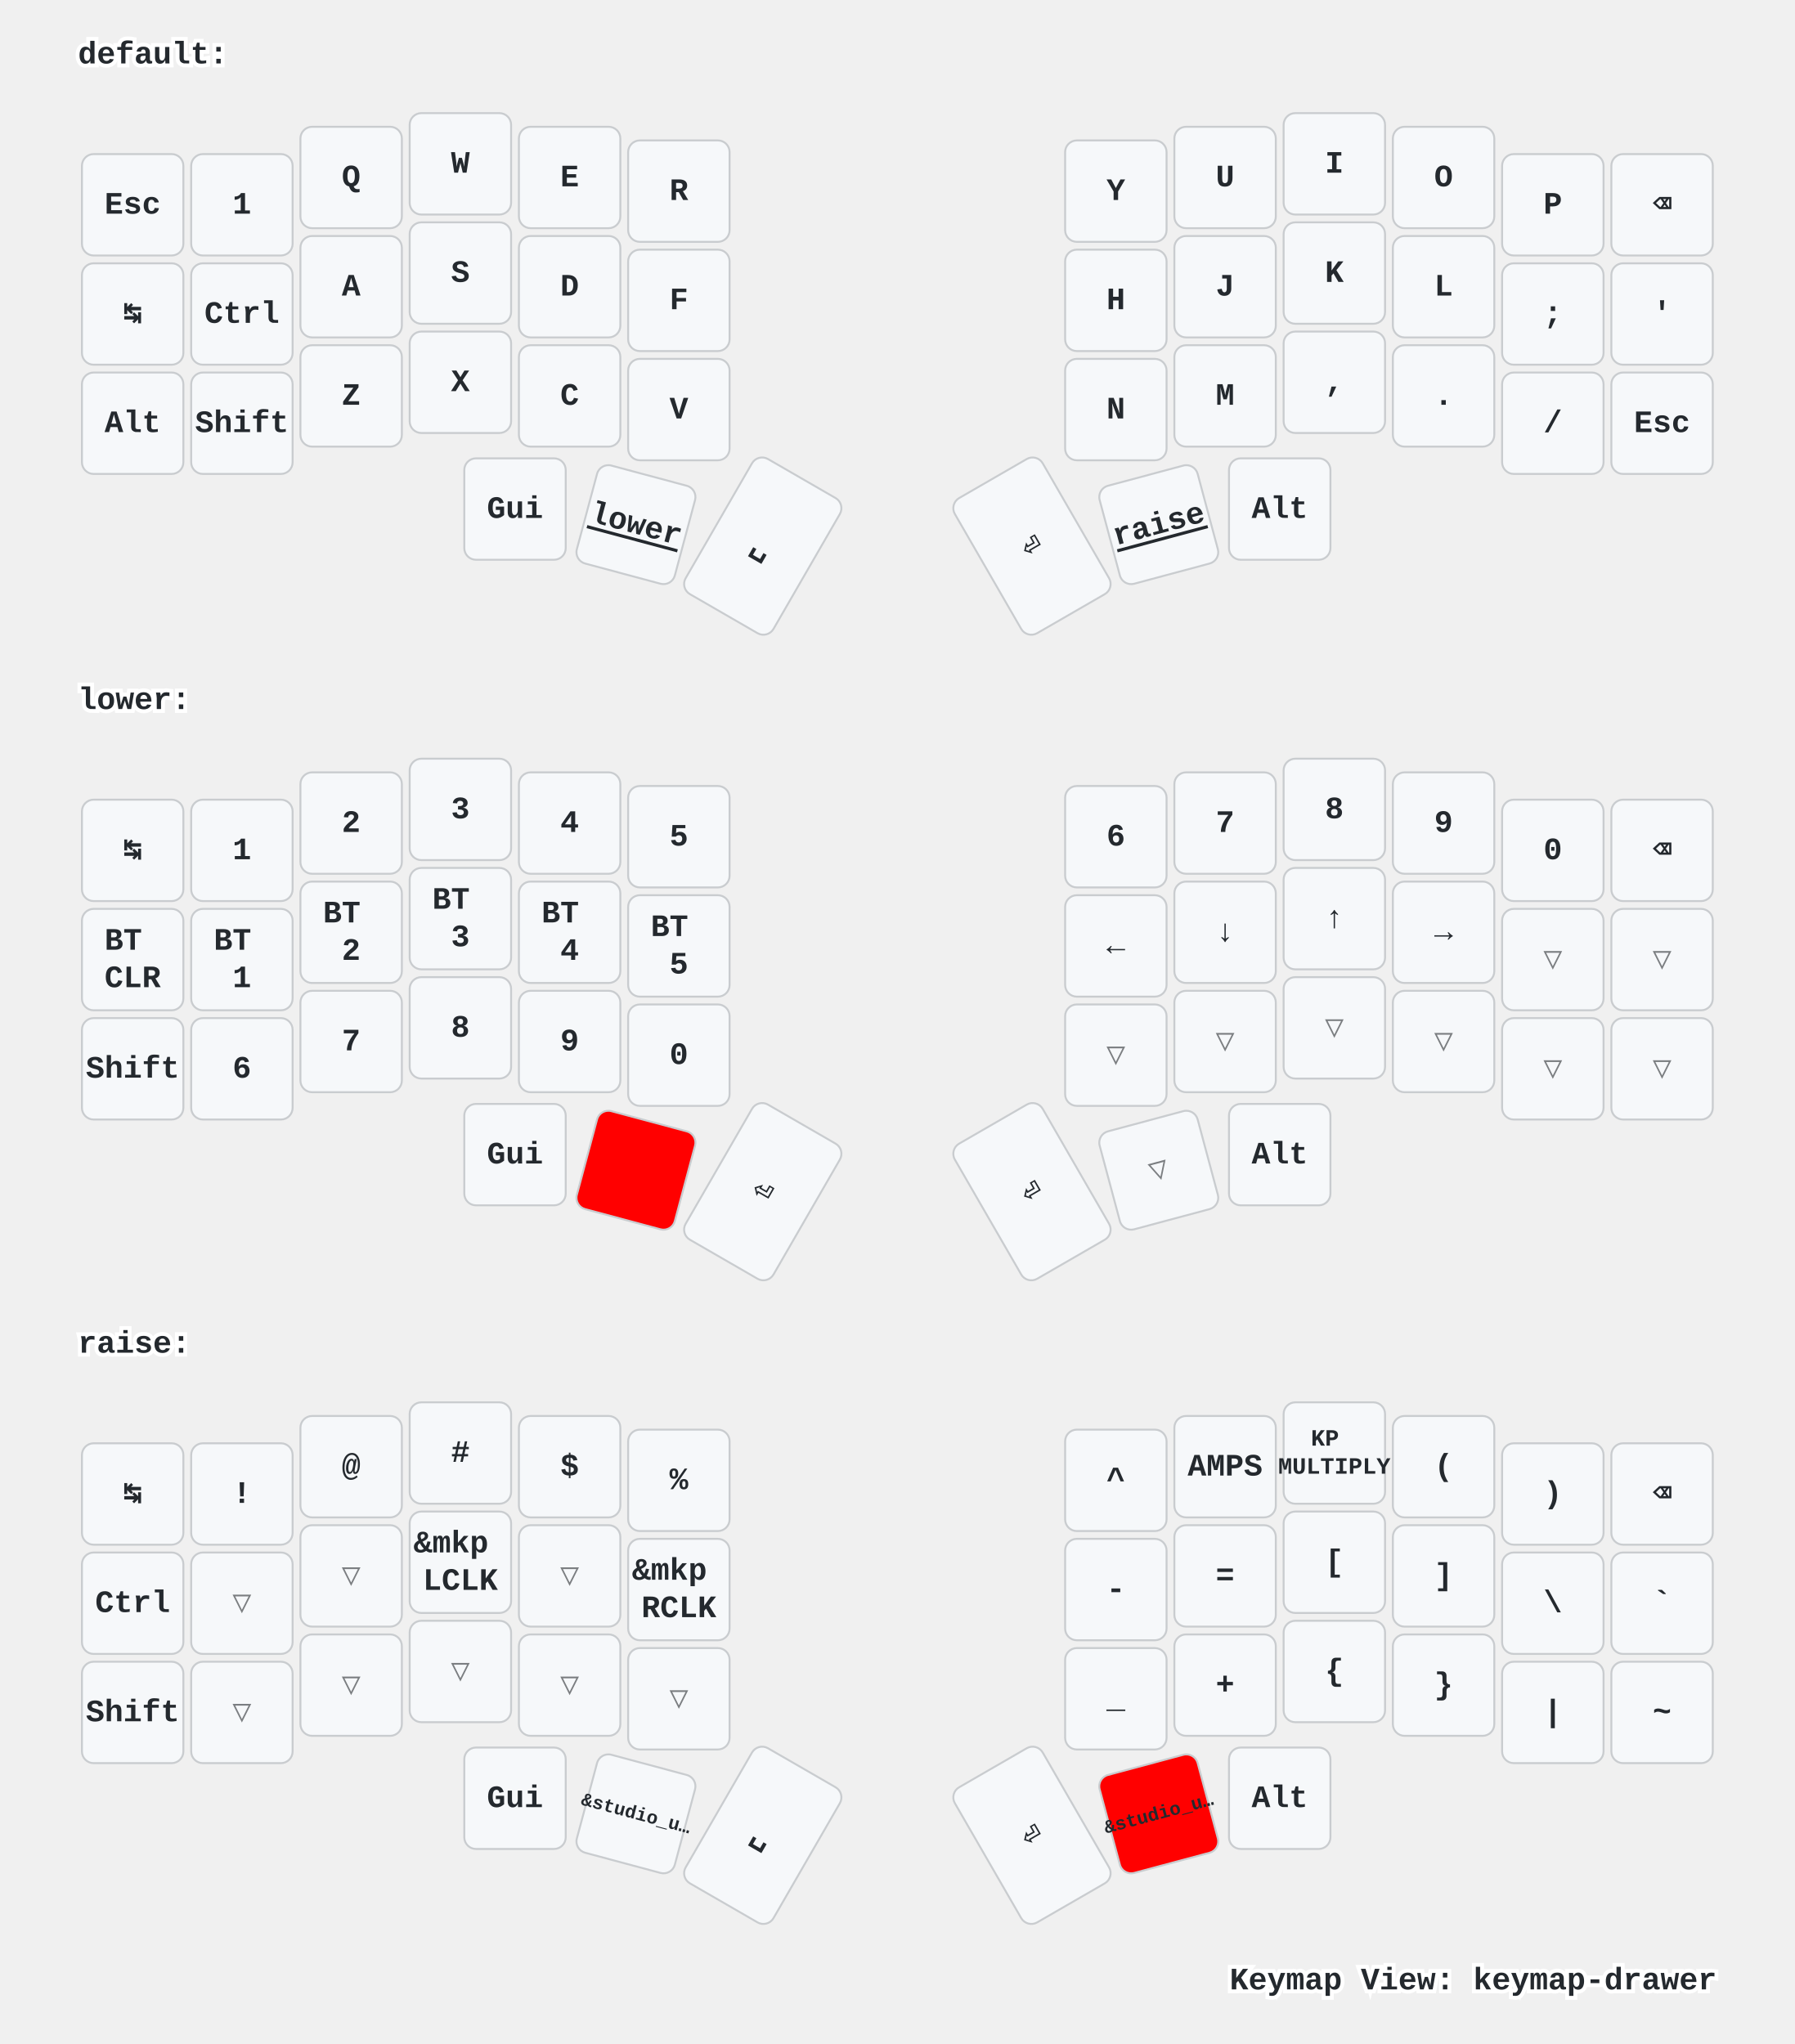
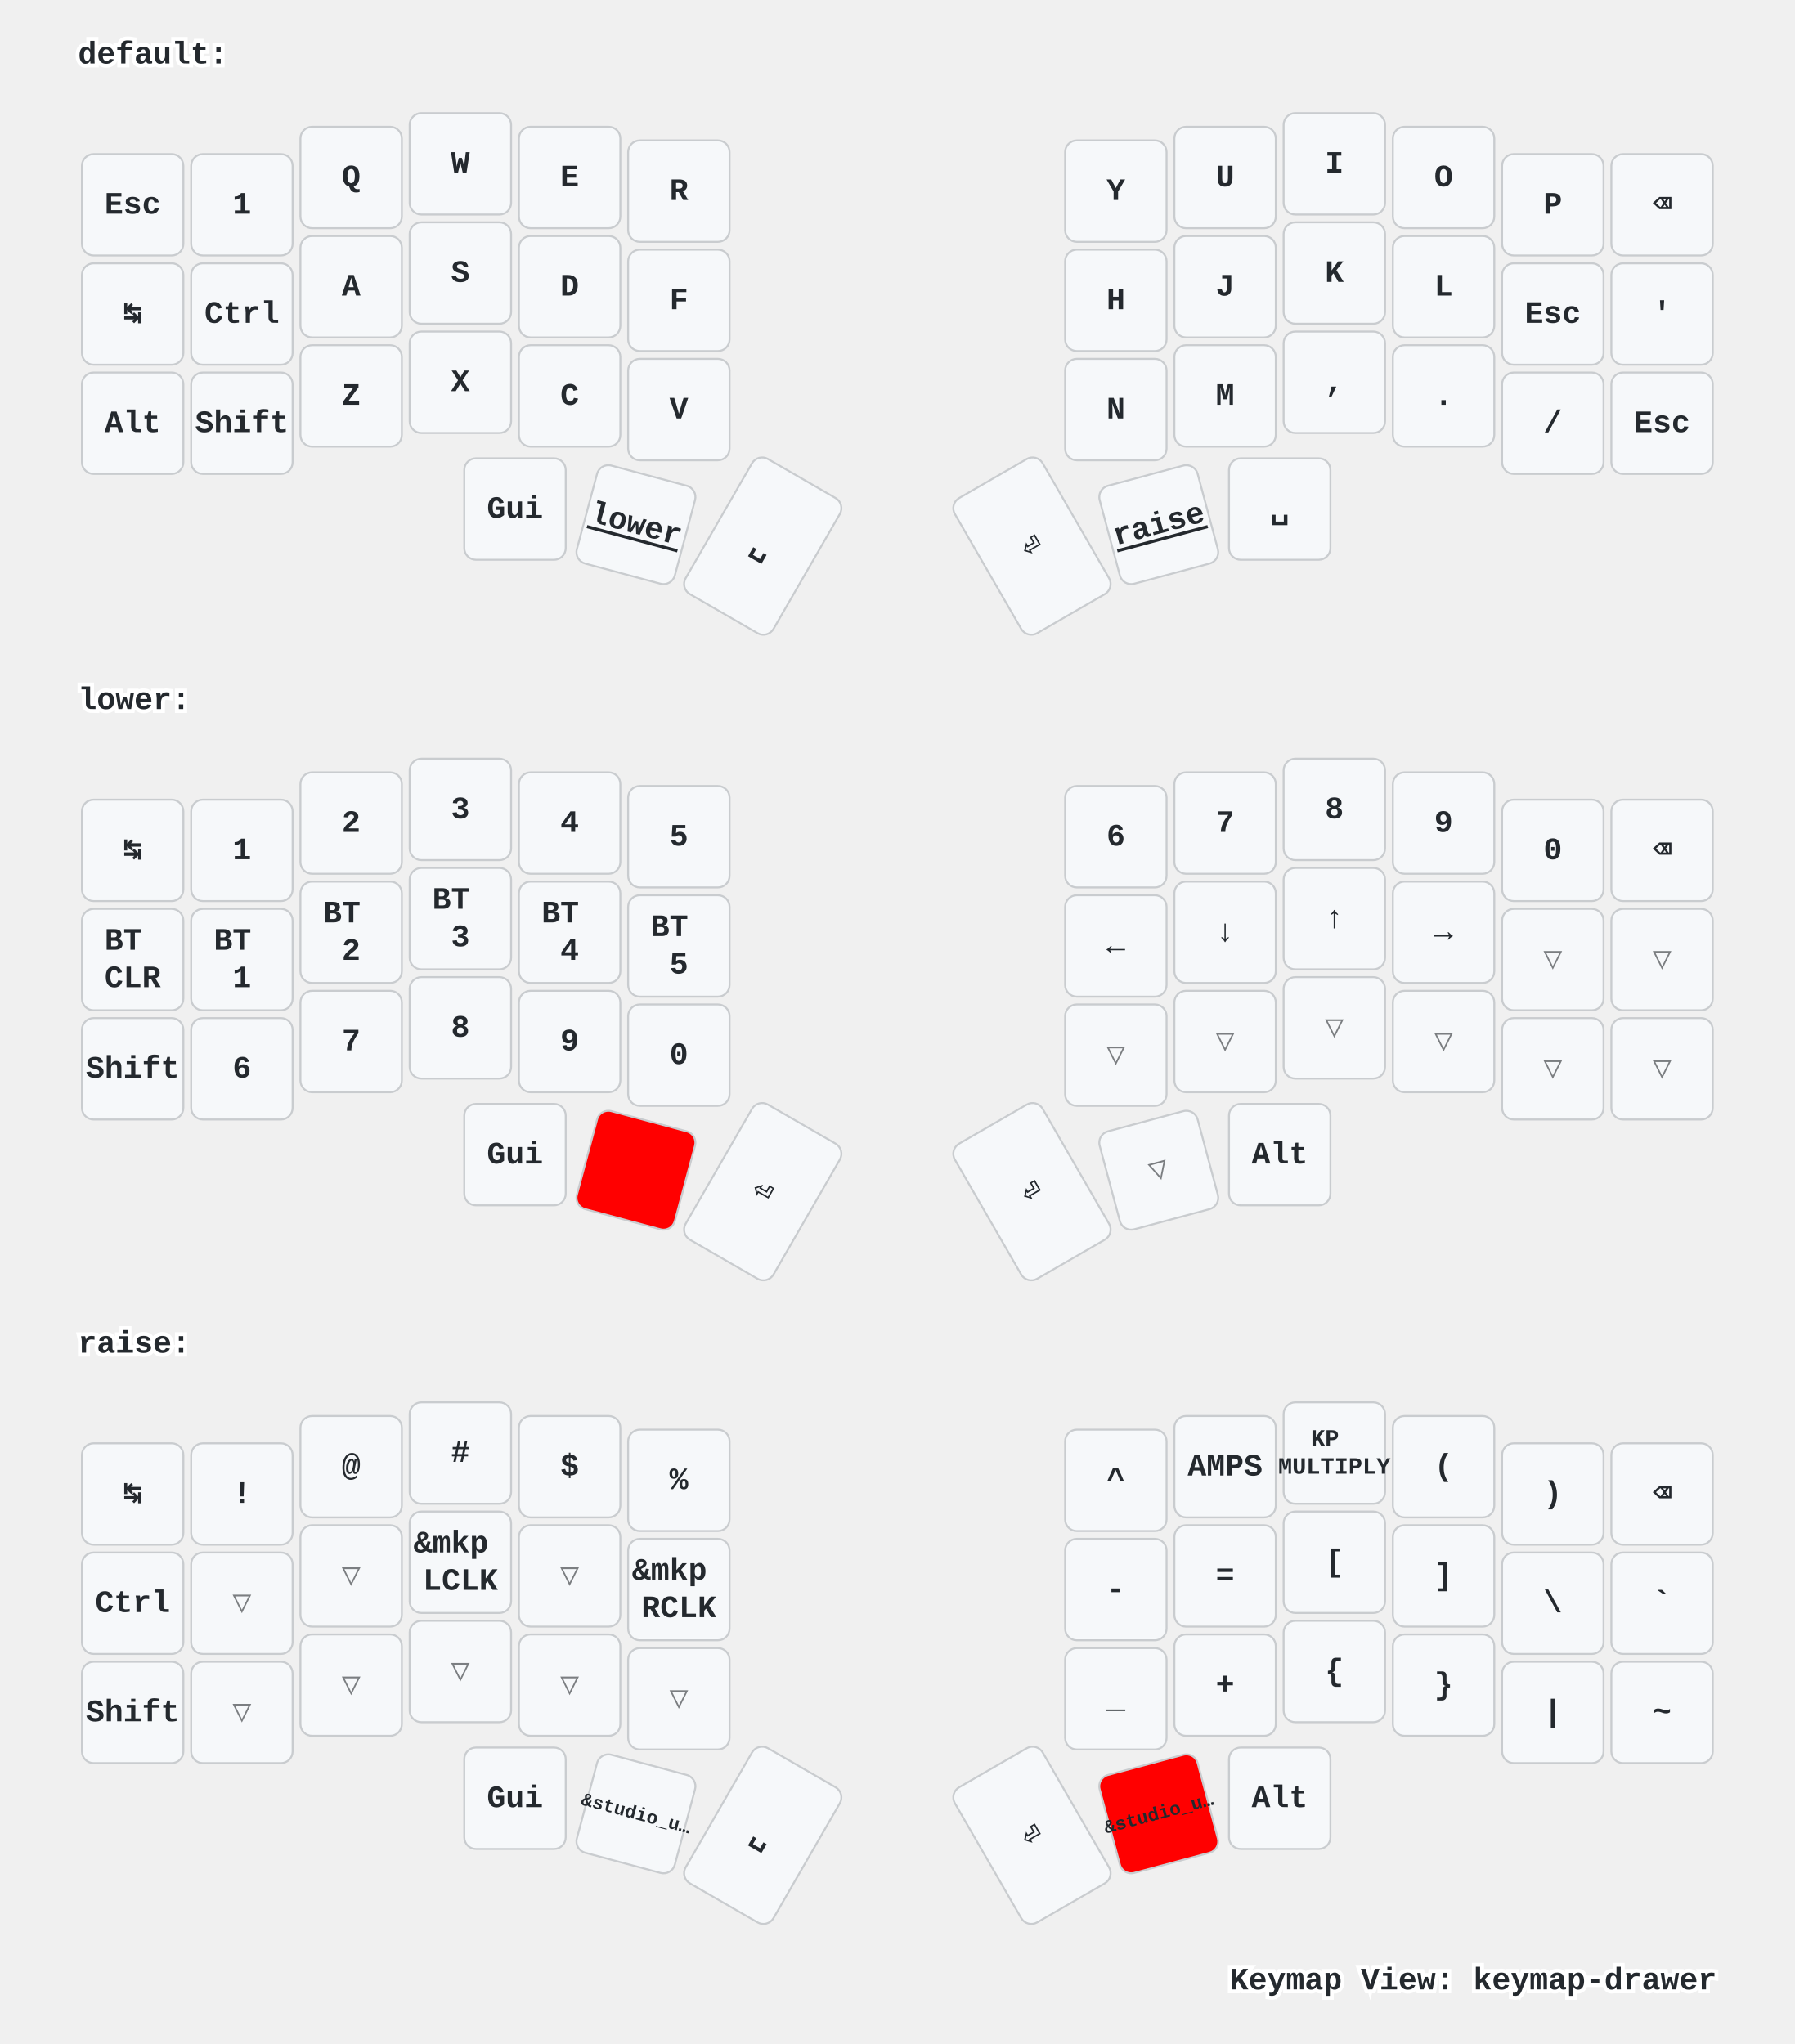
<svg xmlns="http://www.w3.org/2000/svg" width="920" height="1048" viewBox="0 0 920 1048" class="keymap">
  <style>/* inherit to force styles through use tags */
svg path {
    fill: inherit;
}

/* font and background color specifications */
svg.keymap {
    font-family: SFMono-Regular,Consolas,Liberation Mono,Menlo,monospace;
    font-size: 14px;
    font-kerning: normal;
    text-rendering: optimizeLegibility;
    fill: #24292e;
}

/* default key styling */
rect.key {
    fill: #f6f8fa;
}

rect.key, rect.combo {
    stroke: #c9cccf;
    stroke-width: 1;
}

/* default key side styling, only used is draw_key_sides is set */
rect.side {
    filter: brightness(90%);
}

/* color accent for combo boxes */
rect.combo, rect.combo-separate {
    fill: #cdf;
}

/* color accent for held keys */
rect.held, rect.combo.held {
    fill: #fdd;
}

/* color accent for ghost (optional) keys */
rect.ghost, rect.combo.ghost {
    stroke-dasharray: 4, 4;
    stroke-width: 2;
}

text {
    text-anchor: middle;
    dominant-baseline: middle;
}

/* styling for layer labels */
text.label {
    font-weight: bold;
    text-anchor: start;
    stroke: white;
    stroke-width: 4;
    paint-order: stroke;
}

/* styling for optional footer */
text.footer {
    text-anchor: end;
    dominant-baseline: auto;
    stroke: white;
    stroke-width: 4;
    paint-order: stroke;
}

- /* styling for combo tap, and key hold/shifted label text */
- text.combo, text.hold, text.shifted {
+ /* styling for combo tap, and key non-tap label text */
+ text.combo, text.hold, text.shifted, text.left, text.right {
    font-size: 11px;
}

text.hold {
    text-anchor: middle;
    dominant-baseline: auto;
}

text.shifted {
    text-anchor: middle;
    dominant-baseline: hanging;
}

+ text.left {
+     text-anchor: start;
+ }
+ 
+ text.right {
+     text-anchor: end;
+ }
+ 
text.layer-activator {
    text-decoration: underline;
}

/* styling for hold/shifted label text in combo box */
- text.combo.hold, text.combo.shifted {
+ text.combo.hold, text.combo.shifted, text.combo.left, text.combo.right {
    font-size: 8px;
}

/* lighter symbol for transparent keys */
text.trans {
    fill: #7b7e81;
}

/* styling for combo dendrons */
path.combo {
    stroke-width: 1;
    stroke: gray;
    fill: none;
}

/* Start Tabler Icons Cleanup */
/* cannot use height/width with glyphs */
.icon-tabler &gt; path {
    fill: inherit;
    stroke: inherit;
    stroke-width: 2;
}
/* hide tabler's default box */
.icon-tabler &gt; path[stroke="none"][fill="none"] {
    visibility: hidden;
}
/* End Tabler Icons Cleanup */

/* For default sytles, see https://github.com/caksoylar/keymap-drawer/blob/main/keymap_drawer/config.py#L85 */

svg.keymap {
  font-family: Ubuntu Mono, Inconsolata, Consolas, Liberation Mono, Menlo, monospace;
  font-size: 16px;
  font-weight: bold;
  text-rendering: optimizeLegibility;
}

/* Color accent for held keys
red = #f00
green = #0f0
blue = #00f
yellow = #ff0
cyan = #0ff
magenta = #f0f
white = #fff
black = #000
grey = #888
light grey = #ccc
#ffc
*/
rect.held, rect.combo.held {
    fill: #f00;
}

/* Technique borrowed and extended from https://github.com/englmaxi/zmk-config/blob/master/keymap-drawer/config.yaml */
.sym_sub_text.tap {
  translate: -5px 2px;
  font-size: 20px;
}
.sym_sub_text.shifted {
  translate: 10px 13px;
  font-size: 10px;
  opacity: 1.0;
}
.combo.sym_sub_text.tap {
  translate: -1px 1px;
}
.combo.sym_sub_text.shifted {
  translate: 7px 5px;
  font-size: 10px;
  opacity: 1.0;
}

/* Toggle */
.toggle.shifted {
  translate: -10px 12px;
}

.toggle.hold {
  translate: 13px -23px;
}

/* Variant for tap-dances */
.tap_dance.tap {
  translate: -7px 0px;
  font-size: 12px;
}
.tap_dance.shifted {
  translate: 7px 17px;
  font-size: 12px;
  opacity: 1.0;
}

/* Variant for symbol next to symbol */
.sym_by_sym.tap {
  translate: -6px 0px;
}
.sym_by_sym.shifted {
  translate: 10px 12px;
  opacity: 1.0;
}

.combo.sym_by_sym.tap {
  translate: -35px 0px;
}
.combo.sym_by_sym.shifted {
  translate: 35px 20px;
  opacity: 1.0;
}

.combo.sym_by_sym.hold {
  visibility: hidden;
}

/* hide hold box for combo sym_by_sym */
.combo.sym_by_sym.hold &gt; path[stroke="none"][fill="none"] {
  visibility: hidden;
}
</style>
  <g transform="translate(40, 0)" class="layer-default">
    <text x="0" y="28" class="label" id="default">default:</text>
    <g transform="translate(0, 56)">
      <g transform="translate(28, 49)" class="key keypos-0">
        <rect rx="6" ry="6" x="-26" y="-26" width="52" height="52" class="key" />
        <text x="0" y="0" class="key tap">Esc</text>
      </g>
      <g transform="translate(84, 49)" class="key keypos-1">
        <rect rx="6" ry="6" x="-26" y="-26" width="52" height="52" class="key" />
        <text x="0" y="0" class="key tap">1</text>
      </g>
      <g transform="translate(140, 35)" class="key keypos-2">
        <rect rx="6" ry="6" x="-26" y="-26" width="52" height="52" class="key" />
        <text x="0" y="0" class="key tap">Q</text>
      </g>
      <g transform="translate(196, 28)" class="key keypos-3">
        <rect rx="6" ry="6" x="-26" y="-26" width="52" height="52" class="key" />
        <text x="0" y="0" class="key tap">W</text>
      </g>
      <g transform="translate(252, 35)" class="key keypos-4">
        <rect rx="6" ry="6" x="-26" y="-26" width="52" height="52" class="key" />
        <text x="0" y="0" class="key tap">E</text>
      </g>
      <g transform="translate(308, 42)" class="key keypos-5">
        <rect rx="6" ry="6" x="-26" y="-26" width="52" height="52" class="key" />
        <text x="0" y="0" class="key tap">R</text>
      </g>
      <g transform="translate(532, 42)" class="key keypos-6">
        <rect rx="6" ry="6" x="-26" y="-26" width="52" height="52" class="key" />
        <text x="0" y="0" class="key tap">Y</text>
      </g>
      <g transform="translate(588, 35)" class="key keypos-7">
        <rect rx="6" ry="6" x="-26" y="-26" width="52" height="52" class="key" />
        <text x="0" y="0" class="key tap">U</text>
      </g>
      <g transform="translate(644, 28)" class="key keypos-8">
        <rect rx="6" ry="6" x="-26" y="-26" width="52" height="52" class="key" />
        <text x="0" y="0" class="key tap">I</text>
      </g>
      <g transform="translate(700, 35)" class="key keypos-9">
        <rect rx="6" ry="6" x="-26" y="-26" width="52" height="52" class="key" />
        <text x="0" y="0" class="key tap">O</text>
      </g>
      <g transform="translate(756, 49)" class="key keypos-10">
        <rect rx="6" ry="6" x="-26" y="-26" width="52" height="52" class="key" />
        <text x="0" y="0" class="key tap">P</text>
      </g>
      <g transform="translate(812, 49)" class="key keypos-11">
        <rect rx="6" ry="6" x="-26" y="-26" width="52" height="52" class="key" />
        <text x="0" y="0" class="key tap">⌫</text>
      </g>
      <g transform="translate(28, 105)" class="key keypos-12">
        <rect rx="6" ry="6" x="-26" y="-26" width="52" height="52" class="key" />
        <text x="0" y="0" class="key tap">↹</text>
      </g>
      <g transform="translate(84, 105)" class="key keypos-13">
        <rect rx="6" ry="6" x="-26" y="-26" width="52" height="52" class="key" />
        <text x="0" y="0" class="key tap">Ctrl</text>
      </g>
      <g transform="translate(140, 91)" class="key keypos-14">
        <rect rx="6" ry="6" x="-26" y="-26" width="52" height="52" class="key" />
        <text x="0" y="0" class="key tap">A</text>
      </g>
      <g transform="translate(196, 84)" class="key keypos-15">
        <rect rx="6" ry="6" x="-26" y="-26" width="52" height="52" class="key" />
        <text x="0" y="0" class="key tap">S</text>
      </g>
      <g transform="translate(252, 91)" class="key keypos-16">
        <rect rx="6" ry="6" x="-26" y="-26" width="52" height="52" class="key" />
        <text x="0" y="0" class="key tap">D</text>
      </g>
      <g transform="translate(308, 98)" class="key keypos-17">
        <rect rx="6" ry="6" x="-26" y="-26" width="52" height="52" class="key" />
        <text x="0" y="0" class="key tap">F</text>
      </g>
      <g transform="translate(532, 98)" class="key keypos-18">
        <rect rx="6" ry="6" x="-26" y="-26" width="52" height="52" class="key" />
        <text x="0" y="0" class="key tap">H</text>
      </g>
      <g transform="translate(588, 91)" class="key keypos-19">
        <rect rx="6" ry="6" x="-26" y="-26" width="52" height="52" class="key" />
        <text x="0" y="0" class="key tap">J</text>
      </g>
      <g transform="translate(644, 84)" class="key keypos-20">
        <rect rx="6" ry="6" x="-26" y="-26" width="52" height="52" class="key" />
        <text x="0" y="0" class="key tap">K</text>
      </g>
      <g transform="translate(700, 91)" class="key keypos-21">
        <rect rx="6" ry="6" x="-26" y="-26" width="52" height="52" class="key" />
        <text x="0" y="0" class="key tap">L</text>
      </g>
      <g transform="translate(756, 105)" class="key keypos-22">
        <rect rx="6" ry="6" x="-26" y="-26" width="52" height="52" class="key" />
-         <text x="0" y="0" class="key tap">;</text>
+         <text x="0" y="0" class="key tap">Esc</text>
      </g>
      <g transform="translate(812, 105)" class="key keypos-23">
        <rect rx="6" ry="6" x="-26" y="-26" width="52" height="52" class="key" />
        <text x="0" y="0" class="key tap">'</text>
      </g>
      <g transform="translate(28, 161)" class="key keypos-24">
        <rect rx="6" ry="6" x="-26" y="-26" width="52" height="52" class="key" />
        <text x="0" y="0" class="key tap">Alt</text>
      </g>
      <g transform="translate(84, 161)" class="key keypos-25">
        <rect rx="6" ry="6" x="-26" y="-26" width="52" height="52" class="key" />
        <text x="0" y="0" class="key tap">Shift</text>
      </g>
      <g transform="translate(140, 147)" class="key keypos-26">
        <rect rx="6" ry="6" x="-26" y="-26" width="52" height="52" class="key" />
        <text x="0" y="0" class="key tap">Z</text>
      </g>
      <g transform="translate(196, 140)" class="key keypos-27">
        <rect rx="6" ry="6" x="-26" y="-26" width="52" height="52" class="key" />
        <text x="0" y="0" class="key tap">X</text>
      </g>
      <g transform="translate(252, 147)" class="key keypos-28">
        <rect rx="6" ry="6" x="-26" y="-26" width="52" height="52" class="key" />
        <text x="0" y="0" class="key tap">C</text>
      </g>
      <g transform="translate(308, 154)" class="key keypos-29">
        <rect rx="6" ry="6" x="-26" y="-26" width="52" height="52" class="key" />
        <text x="0" y="0" class="key tap">V</text>
      </g>
      <g transform="translate(532, 154)" class="key keypos-30">
        <rect rx="6" ry="6" x="-26" y="-26" width="52" height="52" class="key" />
        <text x="0" y="0" class="key tap">N</text>
      </g>
      <g transform="translate(588, 147)" class="key keypos-31">
        <rect rx="6" ry="6" x="-26" y="-26" width="52" height="52" class="key" />
        <text x="0" y="0" class="key tap">M</text>
      </g>
      <g transform="translate(644, 140)" class="key keypos-32">
        <rect rx="6" ry="6" x="-26" y="-26" width="52" height="52" class="key" />
        <text x="0" y="0" class="key tap">,</text>
      </g>
      <g transform="translate(700, 147)" class="key keypos-33">
        <rect rx="6" ry="6" x="-26" y="-26" width="52" height="52" class="key" />
        <text x="0" y="0" class="key tap">.</text>
      </g>
      <g transform="translate(756, 161)" class="key keypos-34">
        <rect rx="6" ry="6" x="-26" y="-26" width="52" height="52" class="key" />
        <text x="0" y="0" class="key tap">/</text>
      </g>
      <g transform="translate(812, 161)" class="key keypos-35">
        <rect rx="6" ry="6" x="-26" y="-26" width="52" height="52" class="key" />
        <text x="0" y="0" class="key tap">Esc</text>
      </g>
      <g transform="translate(224, 205)" class="key keypos-36">
        <rect rx="6" ry="6" x="-26" y="-26" width="52" height="52" class="key" />
        <text x="0" y="0" class="key tap">Gui</text>
      </g>
      <g transform="translate(286, 213) rotate(15.0)" class="key keypos-37">
        <rect rx="6" ry="6" x="-26" y="-26" width="52" height="52" class="key" />
        <a href="#lower">
          <text x="0" y="0" class="key tap layer-activator">lower</text>
        </a>
      </g>
      <g transform="translate(351, 224) rotate(30.0)" class="key keypos-38">
        <rect rx="6" ry="6" x="-26" y="-40" width="52" height="80" class="key" />
        <text x="0" y="0" class="key tap">␣</text>
      </g>
      <g transform="translate(489, 224) rotate(-30.0)" class="key keypos-39">
        <rect rx="6" ry="6" x="-26" y="-40" width="52" height="80" class="key" />
        <text x="0" y="0" class="key tap">⏎</text>
      </g>
      <g transform="translate(554, 213) rotate(-15.0)" class="key keypos-40">
        <rect rx="6" ry="6" x="-26" y="-26" width="52" height="52" class="key" />
        <a href="#raise">
          <text x="0" y="0" class="key tap layer-activator">raise</text>
        </a>
      </g>
      <g transform="translate(616, 205)" class="key keypos-41">
        <rect rx="6" ry="6" x="-26" y="-26" width="52" height="52" class="key" />
-         <text x="0" y="0" class="key tap">Alt</text>
+         <text x="0" y="0" class="key tap">␣</text>
      </g>
    </g>
  </g>
  <g transform="translate(40, 331)" class="layer-lower">
    <text x="0" y="28" class="label" id="lower">lower:</text>
    <g transform="translate(0, 56)">
      <g transform="translate(28, 49)" class="key keypos-0">
        <rect rx="6" ry="6" x="-26" y="-26" width="52" height="52" class="key" />
        <text x="0" y="0" class="key tap">↹</text>
      </g>
      <g transform="translate(84, 49)" class="key keypos-1">
        <rect rx="6" ry="6" x="-26" y="-26" width="52" height="52" class="key" />
        <text x="0" y="0" class="key tap">1</text>
      </g>
      <g transform="translate(140, 35)" class="key keypos-2">
        <rect rx="6" ry="6" x="-26" y="-26" width="52" height="52" class="key" />
        <text x="0" y="0" class="key tap">2</text>
      </g>
      <g transform="translate(196, 28)" class="key keypos-3">
        <rect rx="6" ry="6" x="-26" y="-26" width="52" height="52" class="key" />
        <text x="0" y="0" class="key tap">3</text>
      </g>
      <g transform="translate(252, 35)" class="key keypos-4">
        <rect rx="6" ry="6" x="-26" y="-26" width="52" height="52" class="key" />
        <text x="0" y="0" class="key tap">4</text>
      </g>
      <g transform="translate(308, 42)" class="key keypos-5">
        <rect rx="6" ry="6" x="-26" y="-26" width="52" height="52" class="key" />
        <text x="0" y="0" class="key tap">5</text>
      </g>
      <g transform="translate(532, 42)" class="key keypos-6">
        <rect rx="6" ry="6" x="-26" y="-26" width="52" height="52" class="key" />
        <text x="0" y="0" class="key tap">6</text>
      </g>
      <g transform="translate(588, 35)" class="key keypos-7">
        <rect rx="6" ry="6" x="-26" y="-26" width="52" height="52" class="key" />
        <text x="0" y="0" class="key tap">7</text>
      </g>
      <g transform="translate(644, 28)" class="key keypos-8">
        <rect rx="6" ry="6" x="-26" y="-26" width="52" height="52" class="key" />
        <text x="0" y="0" class="key tap">8</text>
      </g>
      <g transform="translate(700, 35)" class="key keypos-9">
        <rect rx="6" ry="6" x="-26" y="-26" width="52" height="52" class="key" />
        <text x="0" y="0" class="key tap">9</text>
      </g>
      <g transform="translate(756, 49)" class="key keypos-10">
        <rect rx="6" ry="6" x="-26" y="-26" width="52" height="52" class="key" />
        <text x="0" y="0" class="key tap">0</text>
      </g>
      <g transform="translate(812, 49)" class="key keypos-11">
        <rect rx="6" ry="6" x="-26" y="-26" width="52" height="52" class="key" />
        <text x="0" y="0" class="key tap">⌫</text>
      </g>
      <g transform="translate(28, 105)" class="key keypos-12">
        <rect rx="6" ry="6" x="-26" y="-26" width="52" height="52" class="key" />
        <text x="0" y="0" class="key tap">
          <tspan x="0" dy="-0.6em">BT</tspan>
          <tspan x="0" dy="1.2em">CLR</tspan>
        </text>
      </g>
      <g transform="translate(84, 105)" class="key keypos-13">
        <rect rx="6" ry="6" x="-26" y="-26" width="52" height="52" class="key" />
        <text x="0" y="0" class="key tap">
          <tspan x="0" dy="-0.6em">BT</tspan>
          <tspan x="0" dy="1.2em">1</tspan>
        </text>
      </g>
      <g transform="translate(140, 91)" class="key keypos-14">
        <rect rx="6" ry="6" x="-26" y="-26" width="52" height="52" class="key" />
        <text x="0" y="0" class="key tap">
          <tspan x="0" dy="-0.6em">BT</tspan>
          <tspan x="0" dy="1.2em">2</tspan>
        </text>
      </g>
      <g transform="translate(196, 84)" class="key keypos-15">
        <rect rx="6" ry="6" x="-26" y="-26" width="52" height="52" class="key" />
        <text x="0" y="0" class="key tap">
          <tspan x="0" dy="-0.6em">BT</tspan>
          <tspan x="0" dy="1.2em">3</tspan>
        </text>
      </g>
      <g transform="translate(252, 91)" class="key keypos-16">
        <rect rx="6" ry="6" x="-26" y="-26" width="52" height="52" class="key" />
        <text x="0" y="0" class="key tap">
          <tspan x="0" dy="-0.6em">BT</tspan>
          <tspan x="0" dy="1.2em">4</tspan>
        </text>
      </g>
      <g transform="translate(308, 98)" class="key keypos-17">
        <rect rx="6" ry="6" x="-26" y="-26" width="52" height="52" class="key" />
        <text x="0" y="0" class="key tap">
          <tspan x="0" dy="-0.6em">BT</tspan>
          <tspan x="0" dy="1.2em">5</tspan>
        </text>
      </g>
      <g transform="translate(532, 98)" class="key keypos-18">
        <rect rx="6" ry="6" x="-26" y="-26" width="52" height="52" class="key" />
        <text x="0" y="0" class="key tap">←</text>
      </g>
      <g transform="translate(588, 91)" class="key keypos-19">
        <rect rx="6" ry="6" x="-26" y="-26" width="52" height="52" class="key" />
        <text x="0" y="0" class="key tap">↓</text>
      </g>
      <g transform="translate(644, 84)" class="key keypos-20">
        <rect rx="6" ry="6" x="-26" y="-26" width="52" height="52" class="key" />
        <text x="0" y="0" class="key tap">↑</text>
      </g>
      <g transform="translate(700, 91)" class="key keypos-21">
        <rect rx="6" ry="6" x="-26" y="-26" width="52" height="52" class="key" />
        <text x="0" y="0" class="key tap">→</text>
      </g>
      <g transform="translate(756, 105)" class="key trans keypos-22">
        <rect rx="6" ry="6" x="-26" y="-26" width="52" height="52" class="key trans" />
        <text x="0" y="0" class="key trans tap">▽</text>
      </g>
      <g transform="translate(812, 105)" class="key trans keypos-23">
        <rect rx="6" ry="6" x="-26" y="-26" width="52" height="52" class="key trans" />
        <text x="0" y="0" class="key trans tap">▽</text>
      </g>
      <g transform="translate(28, 161)" class="key keypos-24">
        <rect rx="6" ry="6" x="-26" y="-26" width="52" height="52" class="key" />
        <text x="0" y="0" class="key tap">Shift</text>
      </g>
      <g transform="translate(84, 161)" class="key keypos-25">
        <rect rx="6" ry="6" x="-26" y="-26" width="52" height="52" class="key" />
        <text x="0" y="0" class="key tap">6</text>
      </g>
      <g transform="translate(140, 147)" class="key keypos-26">
        <rect rx="6" ry="6" x="-26" y="-26" width="52" height="52" class="key" />
        <text x="0" y="0" class="key tap">7</text>
      </g>
      <g transform="translate(196, 140)" class="key keypos-27">
        <rect rx="6" ry="6" x="-26" y="-26" width="52" height="52" class="key" />
        <text x="0" y="0" class="key tap">8</text>
      </g>
      <g transform="translate(252, 147)" class="key keypos-28">
        <rect rx="6" ry="6" x="-26" y="-26" width="52" height="52" class="key" />
        <text x="0" y="0" class="key tap">9</text>
      </g>
      <g transform="translate(308, 154)" class="key keypos-29">
        <rect rx="6" ry="6" x="-26" y="-26" width="52" height="52" class="key" />
        <text x="0" y="0" class="key tap">0</text>
      </g>
      <g transform="translate(532, 154)" class="key trans keypos-30">
        <rect rx="6" ry="6" x="-26" y="-26" width="52" height="52" class="key trans" />
        <text x="0" y="0" class="key trans tap">▽</text>
      </g>
      <g transform="translate(588, 147)" class="key trans keypos-31">
        <rect rx="6" ry="6" x="-26" y="-26" width="52" height="52" class="key trans" />
        <text x="0" y="0" class="key trans tap">▽</text>
      </g>
      <g transform="translate(644, 140)" class="key trans keypos-32">
        <rect rx="6" ry="6" x="-26" y="-26" width="52" height="52" class="key trans" />
        <text x="0" y="0" class="key trans tap">▽</text>
      </g>
      <g transform="translate(700, 147)" class="key trans keypos-33">
        <rect rx="6" ry="6" x="-26" y="-26" width="52" height="52" class="key trans" />
        <text x="0" y="0" class="key trans tap">▽</text>
      </g>
      <g transform="translate(756, 161)" class="key trans keypos-34">
        <rect rx="6" ry="6" x="-26" y="-26" width="52" height="52" class="key trans" />
        <text x="0" y="0" class="key trans tap">▽</text>
      </g>
      <g transform="translate(812, 161)" class="key trans keypos-35">
        <rect rx="6" ry="6" x="-26" y="-26" width="52" height="52" class="key trans" />
        <text x="0" y="0" class="key trans tap">▽</text>
      </g>
      <g transform="translate(224, 205)" class="key keypos-36">
        <rect rx="6" ry="6" x="-26" y="-26" width="52" height="52" class="key" />
        <text x="0" y="0" class="key tap">Gui</text>
      </g>
      <g transform="translate(286, 213) rotate(15.0)" class="key held keypos-37">
        <rect rx="6" ry="6" x="-26" y="-26" width="52" height="52" class="key held" />
      </g>
      <g transform="translate(351, 224) rotate(30.0)" class="key keypos-38">
        <rect rx="6" ry="6" x="-26" y="-40" width="52" height="80" class="key" />
        <text x="0" y="0" class="key tap">⏎</text>
      </g>
      <g transform="translate(489, 224) rotate(-30.0)" class="key keypos-39">
        <rect rx="6" ry="6" x="-26" y="-40" width="52" height="80" class="key" />
        <text x="0" y="0" class="key tap">⏎</text>
      </g>
      <g transform="translate(554, 213) rotate(-15.0)" class="key trans keypos-40">
        <rect rx="6" ry="6" x="-26" y="-26" width="52" height="52" class="key trans" />
        <text x="0" y="0" class="key trans tap">▽</text>
      </g>
      <g transform="translate(616, 205)" class="key keypos-41">
        <rect rx="6" ry="6" x="-26" y="-26" width="52" height="52" class="key" />
        <text x="0" y="0" class="key tap">Alt</text>
      </g>
    </g>
  </g>
  <g transform="translate(40, 661)" class="layer-raise">
    <text x="0" y="28" class="label" id="raise">raise:</text>
    <g transform="translate(0, 56)">
      <g transform="translate(28, 49)" class="key keypos-0">
        <rect rx="6" ry="6" x="-26" y="-26" width="52" height="52" class="key" />
        <text x="0" y="0" class="key tap">↹</text>
      </g>
      <g transform="translate(84, 49)" class="key keypos-1">
        <rect rx="6" ry="6" x="-26" y="-26" width="52" height="52" class="key" />
        <text x="0" y="0" class="key tap">!</text>
      </g>
      <g transform="translate(140, 35)" class="key keypos-2">
        <rect rx="6" ry="6" x="-26" y="-26" width="52" height="52" class="key" />
        <text x="0" y="0" class="key tap">@</text>
      </g>
      <g transform="translate(196, 28)" class="key keypos-3">
        <rect rx="6" ry="6" x="-26" y="-26" width="52" height="52" class="key" />
        <text x="0" y="0" class="key tap">#</text>
      </g>
      <g transform="translate(252, 35)" class="key keypos-4">
        <rect rx="6" ry="6" x="-26" y="-26" width="52" height="52" class="key" />
        <text x="0" y="0" class="key tap">$</text>
      </g>
      <g transform="translate(308, 42)" class="key keypos-5">
        <rect rx="6" ry="6" x="-26" y="-26" width="52" height="52" class="key" />
        <text x="0" y="0" class="key tap">%</text>
      </g>
      <g transform="translate(532, 42)" class="key keypos-6">
        <rect rx="6" ry="6" x="-26" y="-26" width="52" height="52" class="key" />
        <text x="0" y="0" class="key tap">^</text>
      </g>
      <g transform="translate(588, 35)" class="key keypos-7">
        <rect rx="6" ry="6" x="-26" y="-26" width="52" height="52" class="key" />
        <text x="0" y="0" class="key tap">AMPS</text>
      </g>
      <g transform="translate(644, 28)" class="key keypos-8">
        <rect rx="6" ry="6" x="-26" y="-26" width="52" height="52" class="key" />
        <text x="0" y="0" class="key tap">
          <tspan x="0" dy="-0.6em" style="font-size: 75%">KP</tspan>
          <tspan x="0" dy="1.2em" style="font-size: 75%">MULTIPLY</tspan>
        </text>
      </g>
      <g transform="translate(700, 35)" class="key keypos-9">
        <rect rx="6" ry="6" x="-26" y="-26" width="52" height="52" class="key" />
        <text x="0" y="0" class="key tap">(</text>
      </g>
      <g transform="translate(756, 49)" class="key keypos-10">
        <rect rx="6" ry="6" x="-26" y="-26" width="52" height="52" class="key" />
        <text x="0" y="0" class="key tap">)</text>
      </g>
      <g transform="translate(812, 49)" class="key keypos-11">
        <rect rx="6" ry="6" x="-26" y="-26" width="52" height="52" class="key" />
        <text x="0" y="0" class="key tap">⌫</text>
      </g>
      <g transform="translate(28, 105)" class="key keypos-12">
        <rect rx="6" ry="6" x="-26" y="-26" width="52" height="52" class="key" />
        <text x="0" y="0" class="key tap">Ctrl</text>
      </g>
      <g transform="translate(84, 105)" class="key trans keypos-13">
        <rect rx="6" ry="6" x="-26" y="-26" width="52" height="52" class="key trans" />
        <text x="0" y="0" class="key trans tap">▽</text>
      </g>
      <g transform="translate(140, 91)" class="key trans keypos-14">
        <rect rx="6" ry="6" x="-26" y="-26" width="52" height="52" class="key trans" />
        <text x="0" y="0" class="key trans tap">▽</text>
      </g>
      <g transform="translate(196, 84)" class="key keypos-15">
        <rect rx="6" ry="6" x="-26" y="-26" width="52" height="52" class="key" />
        <text x="0" y="0" class="key tap">
          <tspan x="0" dy="-0.6em">&amp;mkp</tspan>
          <tspan x="0" dy="1.2em">LCLK</tspan>
        </text>
      </g>
      <g transform="translate(252, 91)" class="key trans keypos-16">
        <rect rx="6" ry="6" x="-26" y="-26" width="52" height="52" class="key trans" />
        <text x="0" y="0" class="key trans tap">▽</text>
      </g>
      <g transform="translate(308, 98)" class="key keypos-17">
        <rect rx="6" ry="6" x="-26" y="-26" width="52" height="52" class="key" />
        <text x="0" y="0" class="key tap">
          <tspan x="0" dy="-0.6em">&amp;mkp</tspan>
          <tspan x="0" dy="1.2em">RCLK</tspan>
        </text>
      </g>
      <g transform="translate(532, 98)" class="key keypos-18">
        <rect rx="6" ry="6" x="-26" y="-26" width="52" height="52" class="key" />
        <text x="0" y="0" class="key tap">-</text>
      </g>
      <g transform="translate(588, 91)" class="key keypos-19">
        <rect rx="6" ry="6" x="-26" y="-26" width="52" height="52" class="key" />
        <text x="0" y="0" class="key tap">=</text>
      </g>
      <g transform="translate(644, 84)" class="key keypos-20">
        <rect rx="6" ry="6" x="-26" y="-26" width="52" height="52" class="key" />
        <text x="0" y="0" class="key tap">[</text>
      </g>
      <g transform="translate(700, 91)" class="key keypos-21">
        <rect rx="6" ry="6" x="-26" y="-26" width="52" height="52" class="key" />
        <text x="0" y="0" class="key tap">]</text>
      </g>
      <g transform="translate(756, 105)" class="key keypos-22">
        <rect rx="6" ry="6" x="-26" y="-26" width="52" height="52" class="key" />
        <text x="0" y="0" class="key tap">\</text>
      </g>
      <g transform="translate(812, 105)" class="key keypos-23">
        <rect rx="6" ry="6" x="-26" y="-26" width="52" height="52" class="key" />
        <text x="0" y="0" class="key tap">`</text>
      </g>
      <g transform="translate(28, 161)" class="key keypos-24">
        <rect rx="6" ry="6" x="-26" y="-26" width="52" height="52" class="key" />
        <text x="0" y="0" class="key tap">Shift</text>
      </g>
      <g transform="translate(84, 161)" class="key trans keypos-25">
        <rect rx="6" ry="6" x="-26" y="-26" width="52" height="52" class="key trans" />
        <text x="0" y="0" class="key trans tap">▽</text>
      </g>
      <g transform="translate(140, 147)" class="key trans keypos-26">
        <rect rx="6" ry="6" x="-26" y="-26" width="52" height="52" class="key trans" />
        <text x="0" y="0" class="key trans tap">▽</text>
      </g>
      <g transform="translate(196, 140)" class="key trans keypos-27">
        <rect rx="6" ry="6" x="-26" y="-26" width="52" height="52" class="key trans" />
        <text x="0" y="0" class="key trans tap">▽</text>
      </g>
      <g transform="translate(252, 147)" class="key trans keypos-28">
        <rect rx="6" ry="6" x="-26" y="-26" width="52" height="52" class="key trans" />
        <text x="0" y="0" class="key trans tap">▽</text>
      </g>
      <g transform="translate(308, 154)" class="key trans keypos-29">
        <rect rx="6" ry="6" x="-26" y="-26" width="52" height="52" class="key trans" />
        <text x="0" y="0" class="key trans tap">▽</text>
      </g>
      <g transform="translate(532, 154)" class="key keypos-30">
        <rect rx="6" ry="6" x="-26" y="-26" width="52" height="52" class="key" />
        <text x="0" y="0" class="key tap">_</text>
      </g>
      <g transform="translate(588, 147)" class="key keypos-31">
        <rect rx="6" ry="6" x="-26" y="-26" width="52" height="52" class="key" />
        <text x="0" y="0" class="key tap">+</text>
      </g>
      <g transform="translate(644, 140)" class="key keypos-32">
        <rect rx="6" ry="6" x="-26" y="-26" width="52" height="52" class="key" />
        <text x="0" y="0" class="key tap">{</text>
      </g>
      <g transform="translate(700, 147)" class="key keypos-33">
        <rect rx="6" ry="6" x="-26" y="-26" width="52" height="52" class="key" />
        <text x="0" y="0" class="key tap">}</text>
      </g>
      <g transform="translate(756, 161)" class="key keypos-34">
        <rect rx="6" ry="6" x="-26" y="-26" width="52" height="52" class="key" />
        <text x="0" y="0" class="key tap">|</text>
      </g>
      <g transform="translate(812, 161)" class="key keypos-35">
        <rect rx="6" ry="6" x="-26" y="-26" width="52" height="52" class="key" />
        <text x="0" y="0" class="key tap">~</text>
      </g>
      <g transform="translate(224, 205)" class="key keypos-36">
        <rect rx="6" ry="6" x="-26" y="-26" width="52" height="52" class="key" />
        <text x="0" y="0" class="key tap">Gui</text>
      </g>
      <g transform="translate(286, 213) rotate(15.0)" class="key keypos-37">
        <rect rx="6" ry="6" x="-26" y="-26" width="52" height="52" class="key" />
        <text x="0" y="0" class="key tap">
          <tspan style="font-size: 60%">&amp;studio_u…</tspan>
        </text>
      </g>
      <g transform="translate(351, 224) rotate(30.0)" class="key keypos-38">
        <rect rx="6" ry="6" x="-26" y="-40" width="52" height="80" class="key" />
        <text x="0" y="0" class="key tap">␣</text>
      </g>
      <g transform="translate(489, 224) rotate(-30.0)" class="key keypos-39">
        <rect rx="6" ry="6" x="-26" y="-40" width="52" height="80" class="key" />
        <text x="0" y="0" class="key tap">⏎</text>
      </g>
      <g transform="translate(554, 213) rotate(-15.0)" class="key held keypos-40">
        <rect rx="6" ry="6" x="-26" y="-26" width="52" height="52" class="key held" />
        <text x="0" y="0" class="key held tap">
          <tspan style="font-size: 60%">&amp;studio_u…</tspan>
        </text>
      </g>
      <g transform="translate(616, 205)" class="key keypos-41">
        <rect rx="6" ry="6" x="-26" y="-26" width="52" height="52" class="key" />
        <text x="0" y="0" class="key tap">Alt</text>
      </g>
    </g>
  </g>
  <text x="880.0" y="1020.0" class="footer">Keymap View: <a href="https://github.com/caksoylar/keymap-drawer">keymap-drawer</a>
  </text>
</svg>
